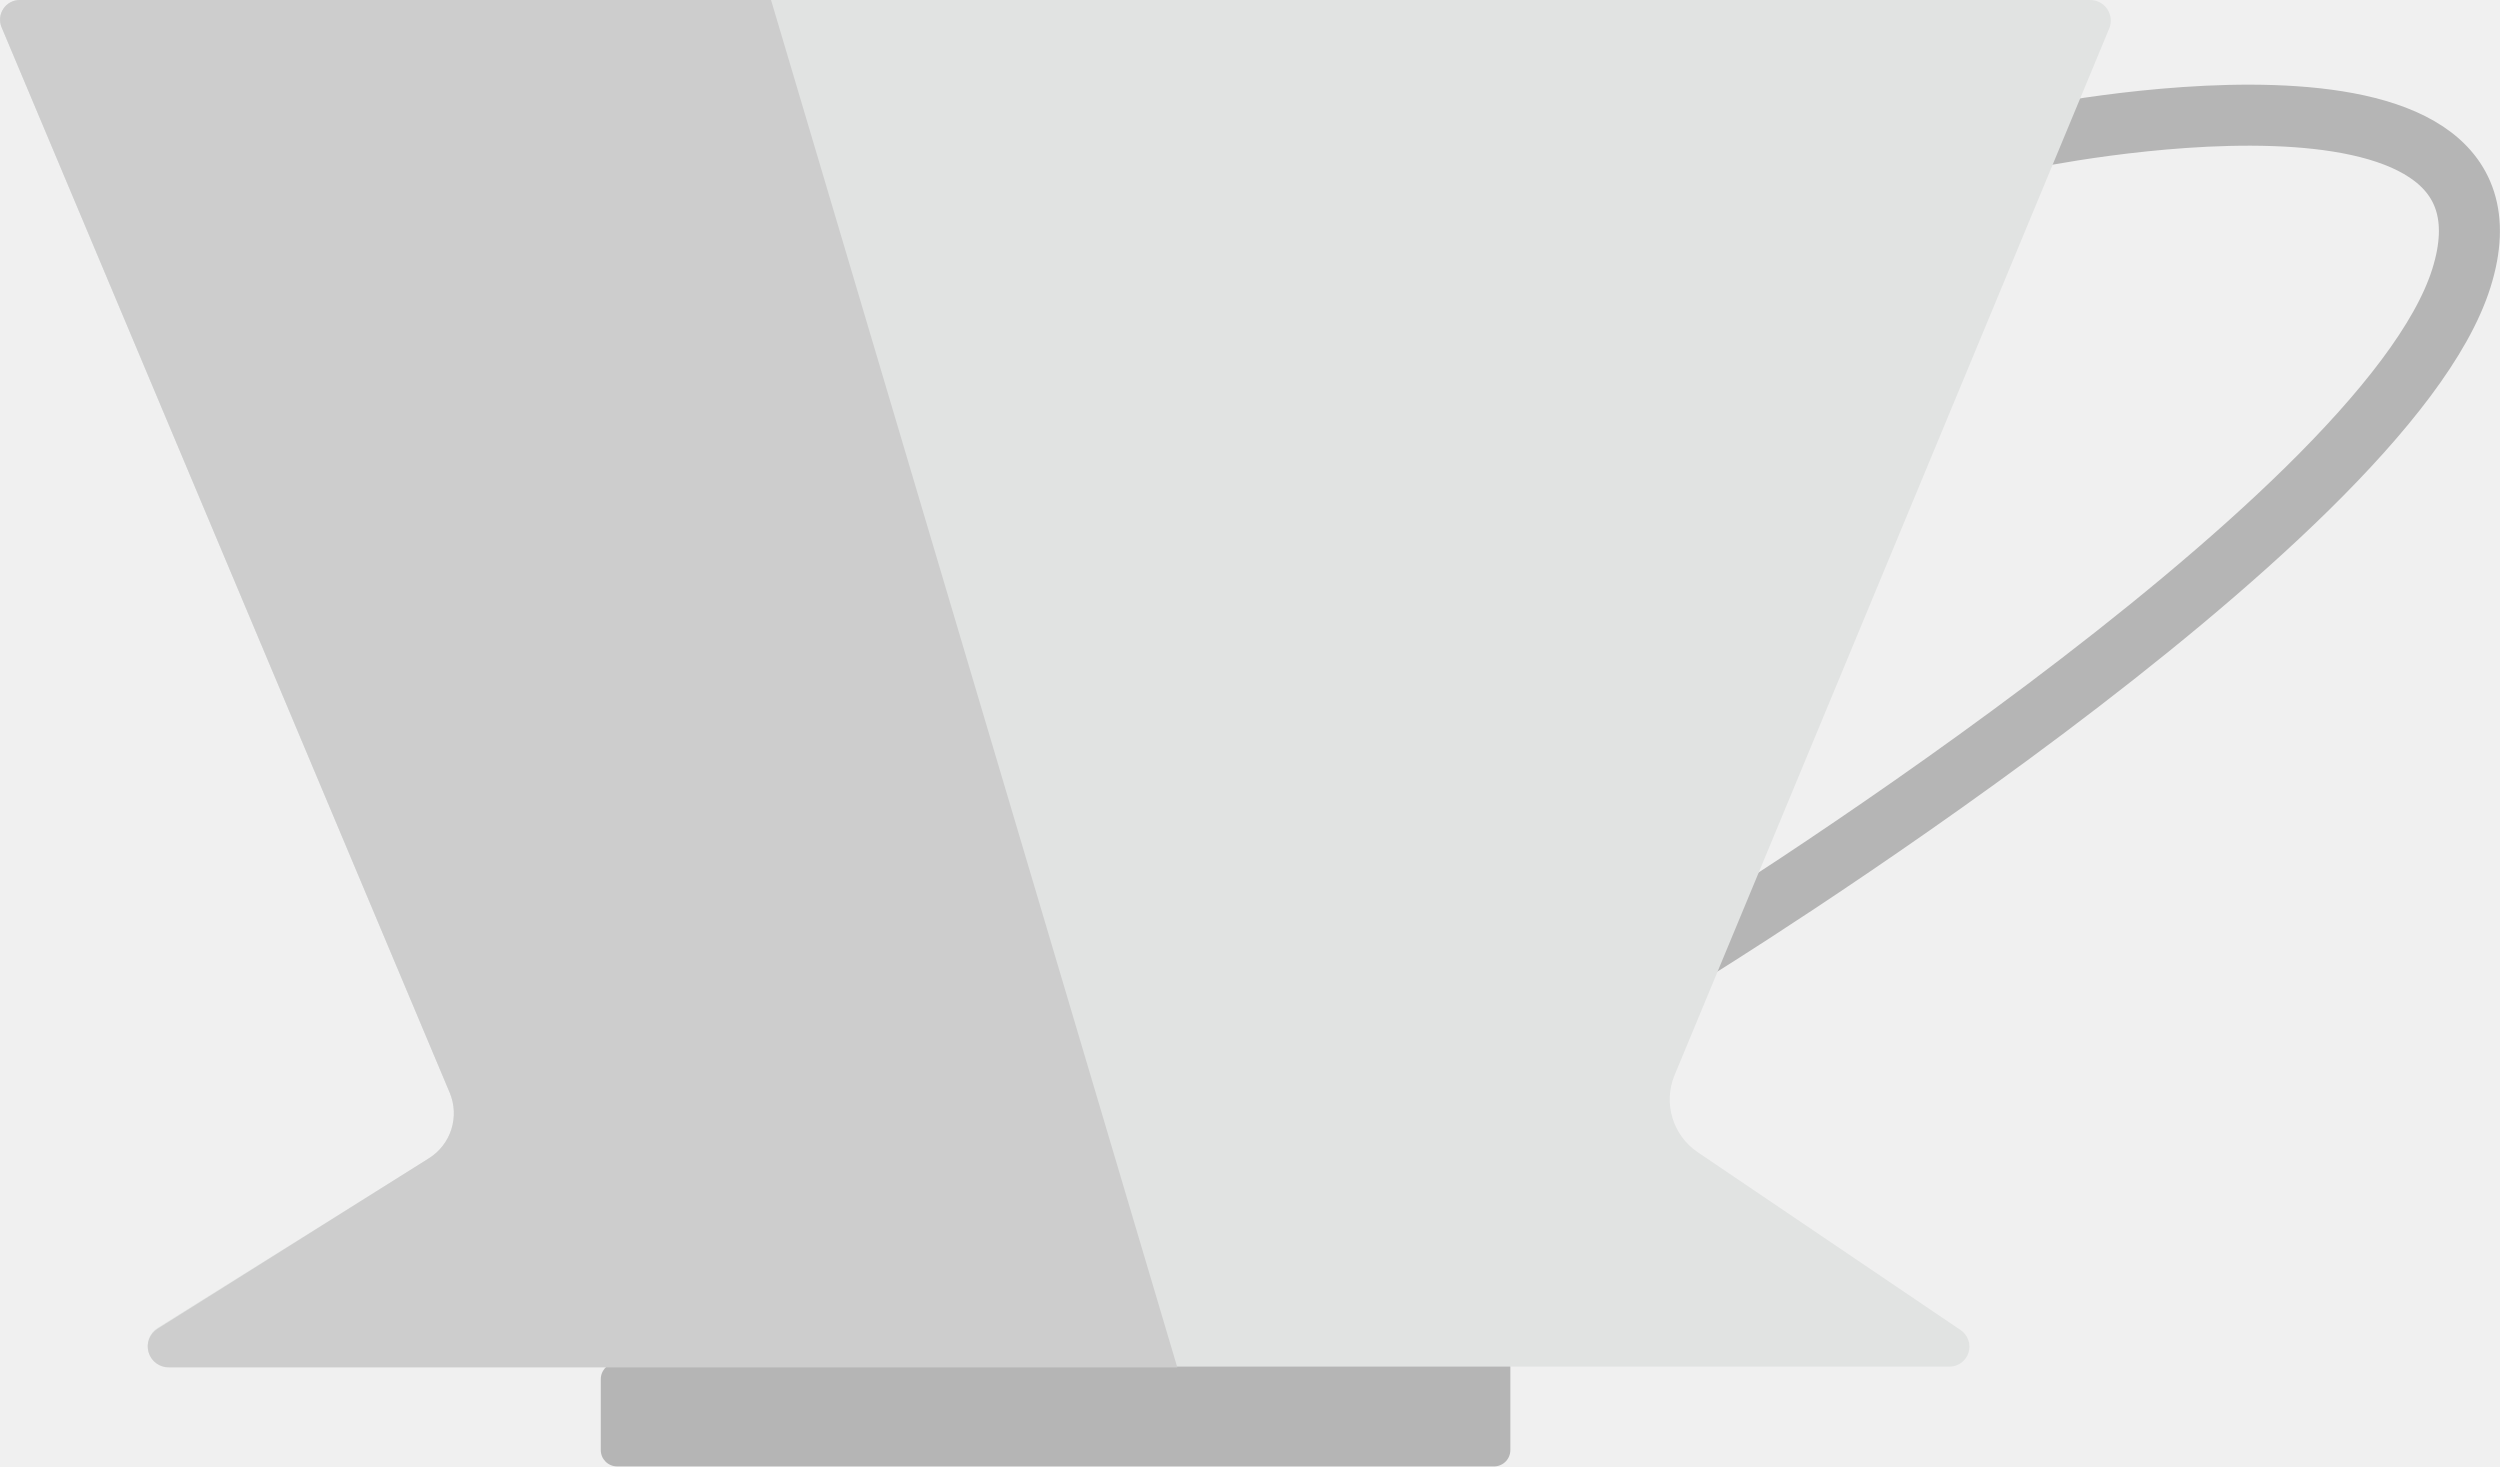
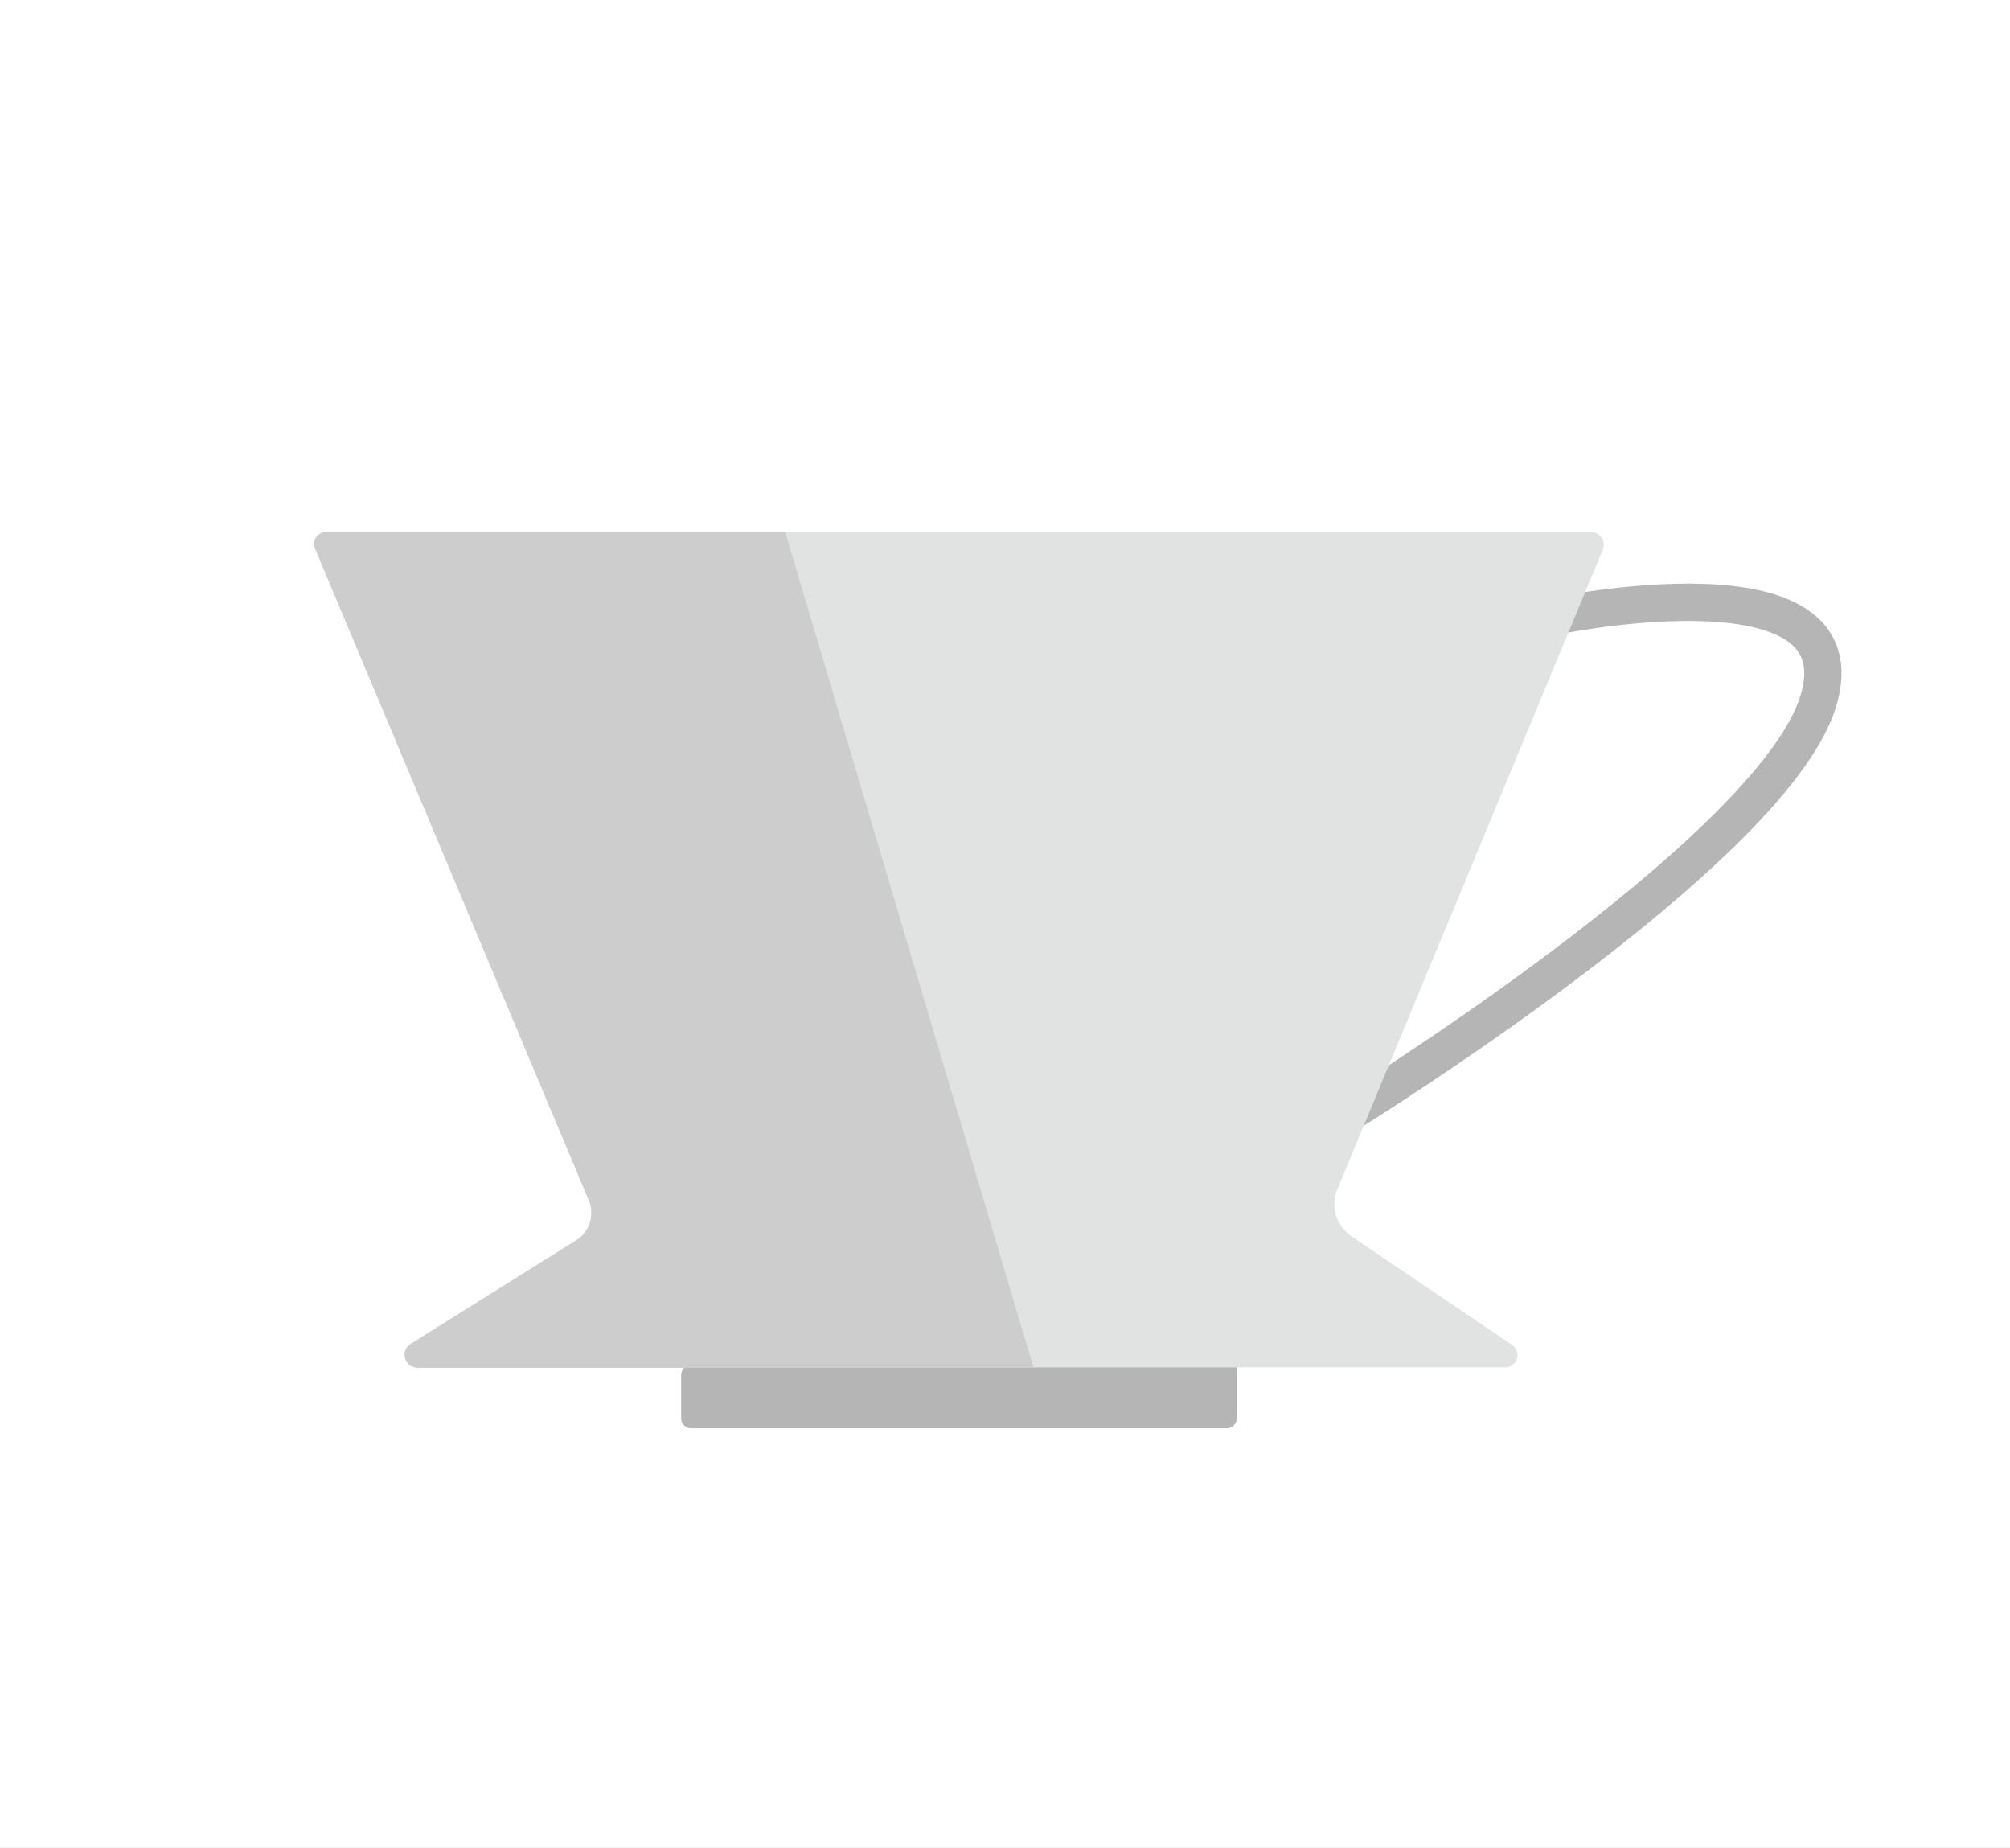
- <svg xmlns="http://www.w3.org/2000/svg" viewBox="0 0 163.87 96.12">
+ <svg xmlns="http://www.w3.org/2000/svg" viewBox="0 0 215.59 198.12">
  <defs>
-     <style>.cls-1{fill:#b5b5b5;}.cls-2{fill:none;stroke:#b5b5b5;stroke-miterlimit:10;stroke-width:4px;}.cls-3{fill:#e1e3e2;}.cls-4{fill:#cdcdcd;}</style>
+     <style>.cls-1{fill:#fff;}.cls-2,.cls-4{fill:none;}.cls-3{fill:#b5b5b5;}.cls-4{stroke:#b5b5b5;stroke-miterlimit:10;stroke-width:4px;}.cls-5{fill:#e1e3e2;}.cls-6{fill:#cdcdcd;}</style>
  </defs>
  <g id="Ebene_2" data-name="Ebene 2">
    <g id="Ebene_2-2" data-name="Ebene 2">
+       <g id="Rechteck_2318" data-name="Rechteck 2318">
+         <rect class="cls-1" width="215.59" height="198.12" />
+         <rect class="cls-2" x="0.29" y="0.38" width="215.02" height="197.37" />
+       </g>
      <g id="Dripper">
-         <path class="cls-1" d="M39.38,90.4v4.65a1.07,1.07,0,0,0,1.06,1.07H97.9A1.07,1.07,0,0,0,99,95.05V89.56a1.07,1.07,0,0,0-1.08-1.07l-57.45.84A1.07,1.07,0,0,0,39.38,90.4Z" />
-         <path class="cls-2" d="M110.68,62.51s45.57-28.07,50.66-44.28-28.48-9.15-28.48-9.15" />
-         <path class="cls-3" d="M1.29,0H137a1.35,1.35,0,0,1,1.25,1.88L109.75,70.51a4.17,4.17,0,0,0,1.51,5l17.25,11.67a1.31,1.31,0,0,1-.74,2.4H11.07a1.37,1.37,0,0,1-.73-2.54L28.12,75.92a3.48,3.48,0,0,0,1.36-4.29L.1,1.78A1.29,1.29,0,0,1,1.29,0Z" />
-         <path class="cls-4" d="M77.17,89.63H11.07a1.37,1.37,0,0,1-.73-2.54L28.12,75.92a3.48,3.48,0,0,0,1.36-4.29L.1,1.78A1.29,1.29,0,0,1,1.29,0H50.54" />
+         <path class="cls-3" d="M73.06,147.44v4.66a1.06,1.06,0,0,0,1.07,1.06h57.45a1.06,1.06,0,0,0,1.07-1.06v-5.5a1.07,1.07,0,0,0-1.09-1.06l-57.45.83A1.07,1.07,0,0,0,73.06,147.44Z" />
+         <path class="cls-4" d="M144.37,119.55S189.93,91.49,195,75.27s-28.48-9.15-28.48-9.15" />
+         <path class="cls-5" d="M35,57.05H170.66a1.36,1.36,0,0,1,1.26,1.88l-28.49,68.63a4.15,4.15,0,0,0,1.51,5l17.25,11.67a1.32,1.32,0,0,1-.73,2.41H44.76a1.38,1.38,0,0,1-.73-2.54L61.81,133a3.46,3.46,0,0,0,1.35-4.28L33.79,58.83A1.28,1.28,0,0,1,35,57.05Z" />
+         <path class="cls-6" d="M110.86,146.68H44.76a1.38,1.38,0,0,1-.73-2.54L61.81,133a3.46,3.46,0,0,0,1.35-4.28L33.79,58.83A1.28,1.28,0,0,1,35,57.05H84.22" />
      </g>
    </g>
  </g>
</svg>
